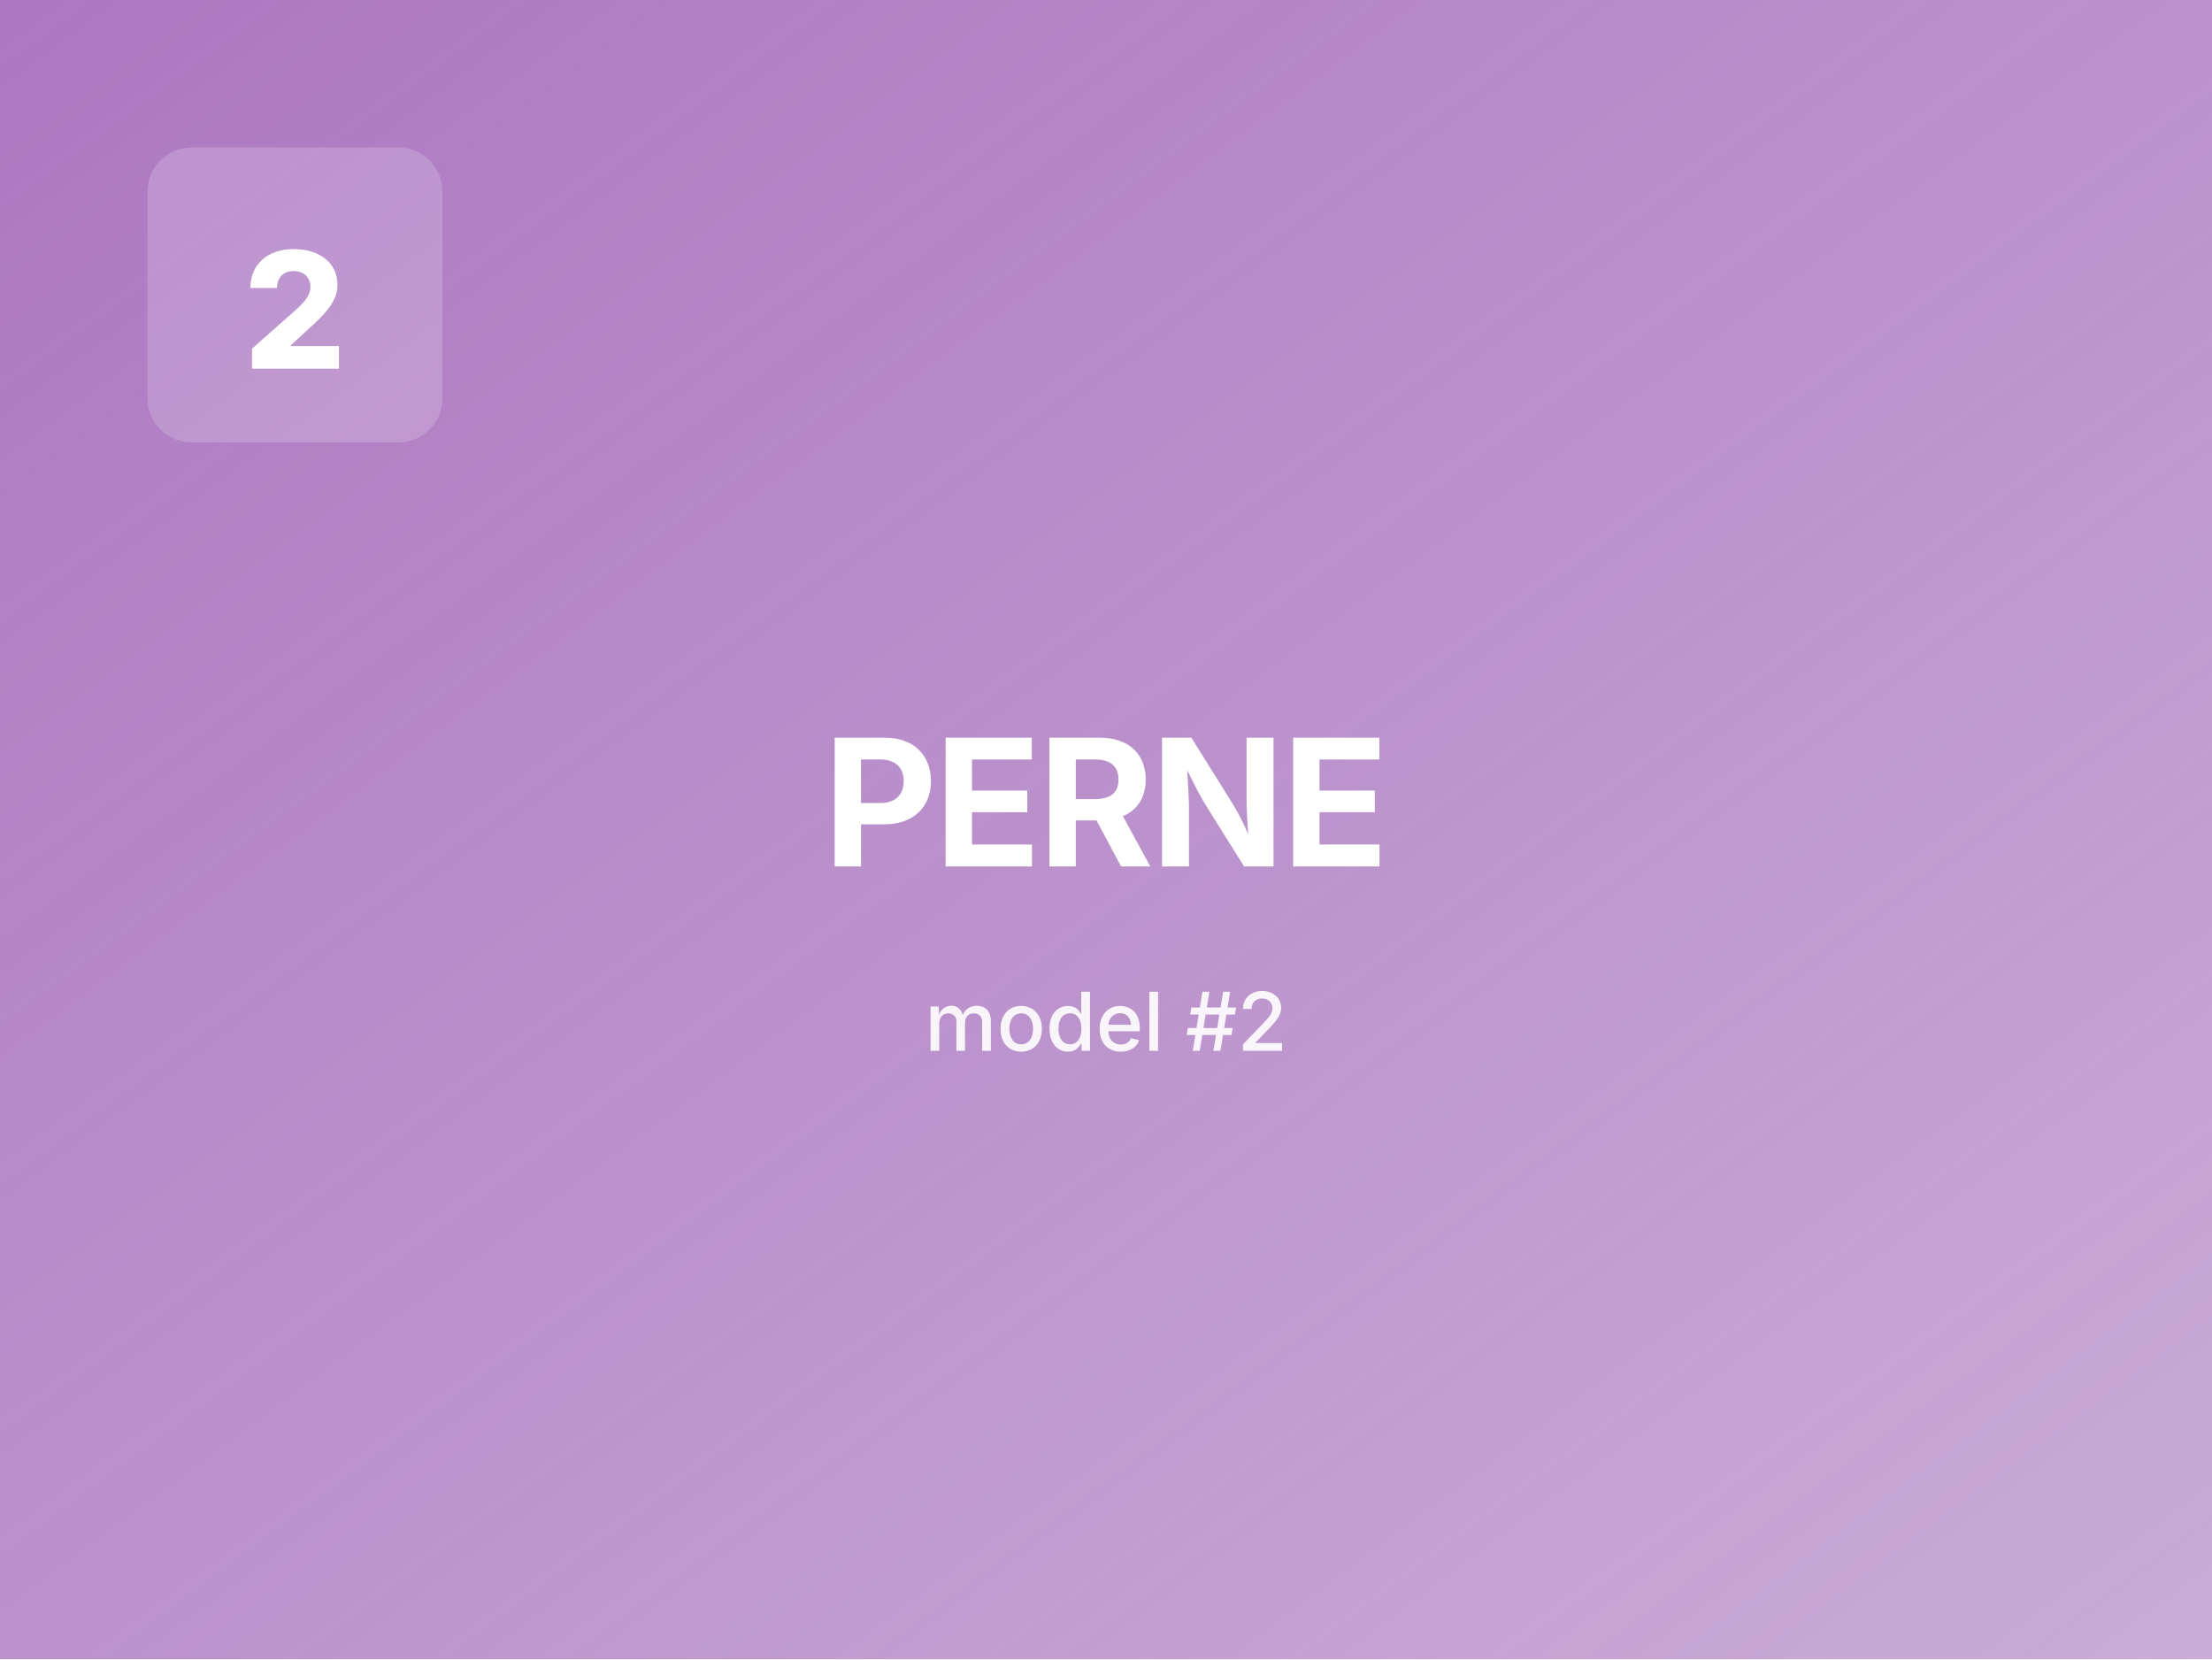
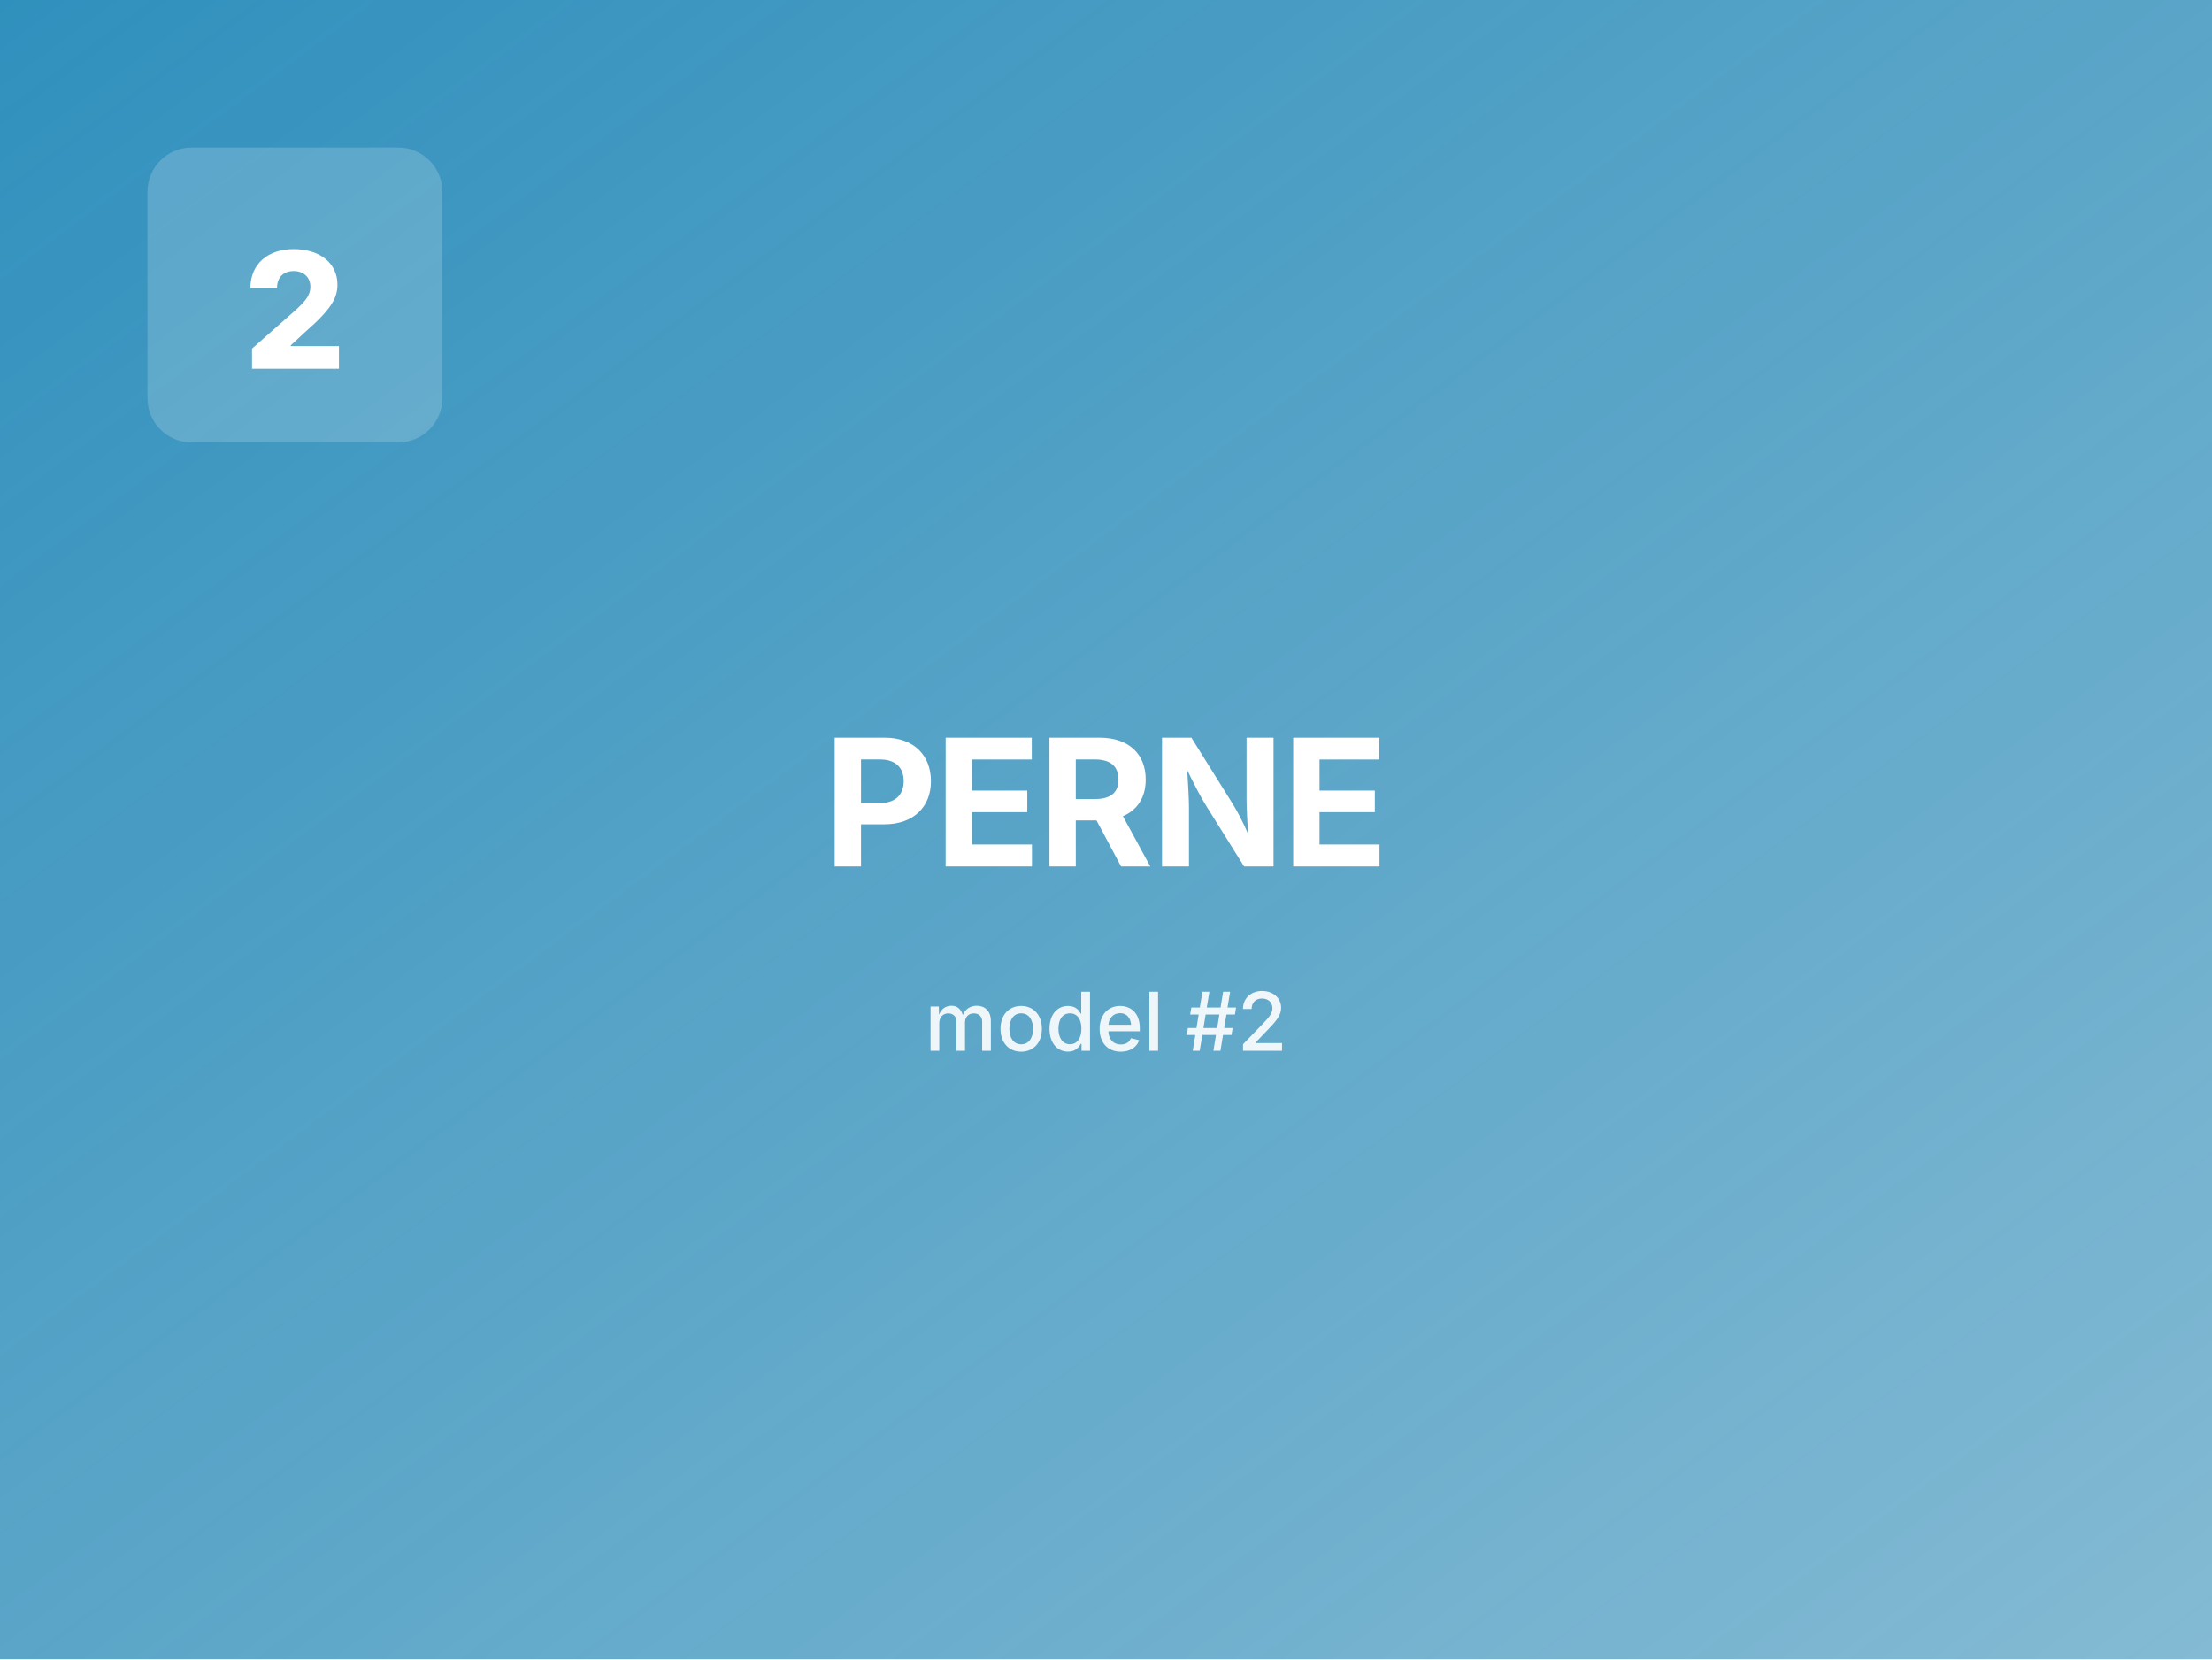
<svg xmlns="http://www.w3.org/2000/svg" viewBox="0 0 600 450" width="600" height="450">
  <defs>
    <linearGradient id="gp-perne-2" x1="0%" y1="0%" x2="100%" y2="100%">
-       <stop offset="0%" stop-color="#9b59b6" stop-opacity="0.8" />
-       <stop offset="100%" stop-color="#9b59b6" stop-opacity="0.45" />
+       <stop offset="0%" stop-color="#0078B0" stop-opacity="0.8" />
+       <stop offset="100%" stop-color="#0078B0" stop-opacity="0.45" />
    </linearGradient>
  </defs>
  <rect width="600" height="450" fill="url(#gp-perne-2)" />
  <rect x="40" y="40" width="80" height="80" rx="12" fill="#fff" fill-opacity="0.18" />
  <text x="80" y="100" font-family="Inter, system-ui, sans-serif" font-size="44" font-weight="800" fill="#fff" text-anchor="middle">2</text>
  <text x="300" y="235" font-family="Inter, system-ui, sans-serif" font-size="48" font-weight="700" fill="#fff" text-anchor="middle" letter-spacing="-1">PERNE</text>
  <text x="300" y="285" font-family="Inter, system-ui, sans-serif" font-size="22" font-weight="500" fill="#fff" fill-opacity="0.9" text-anchor="middle">model #2</text>
</svg>
